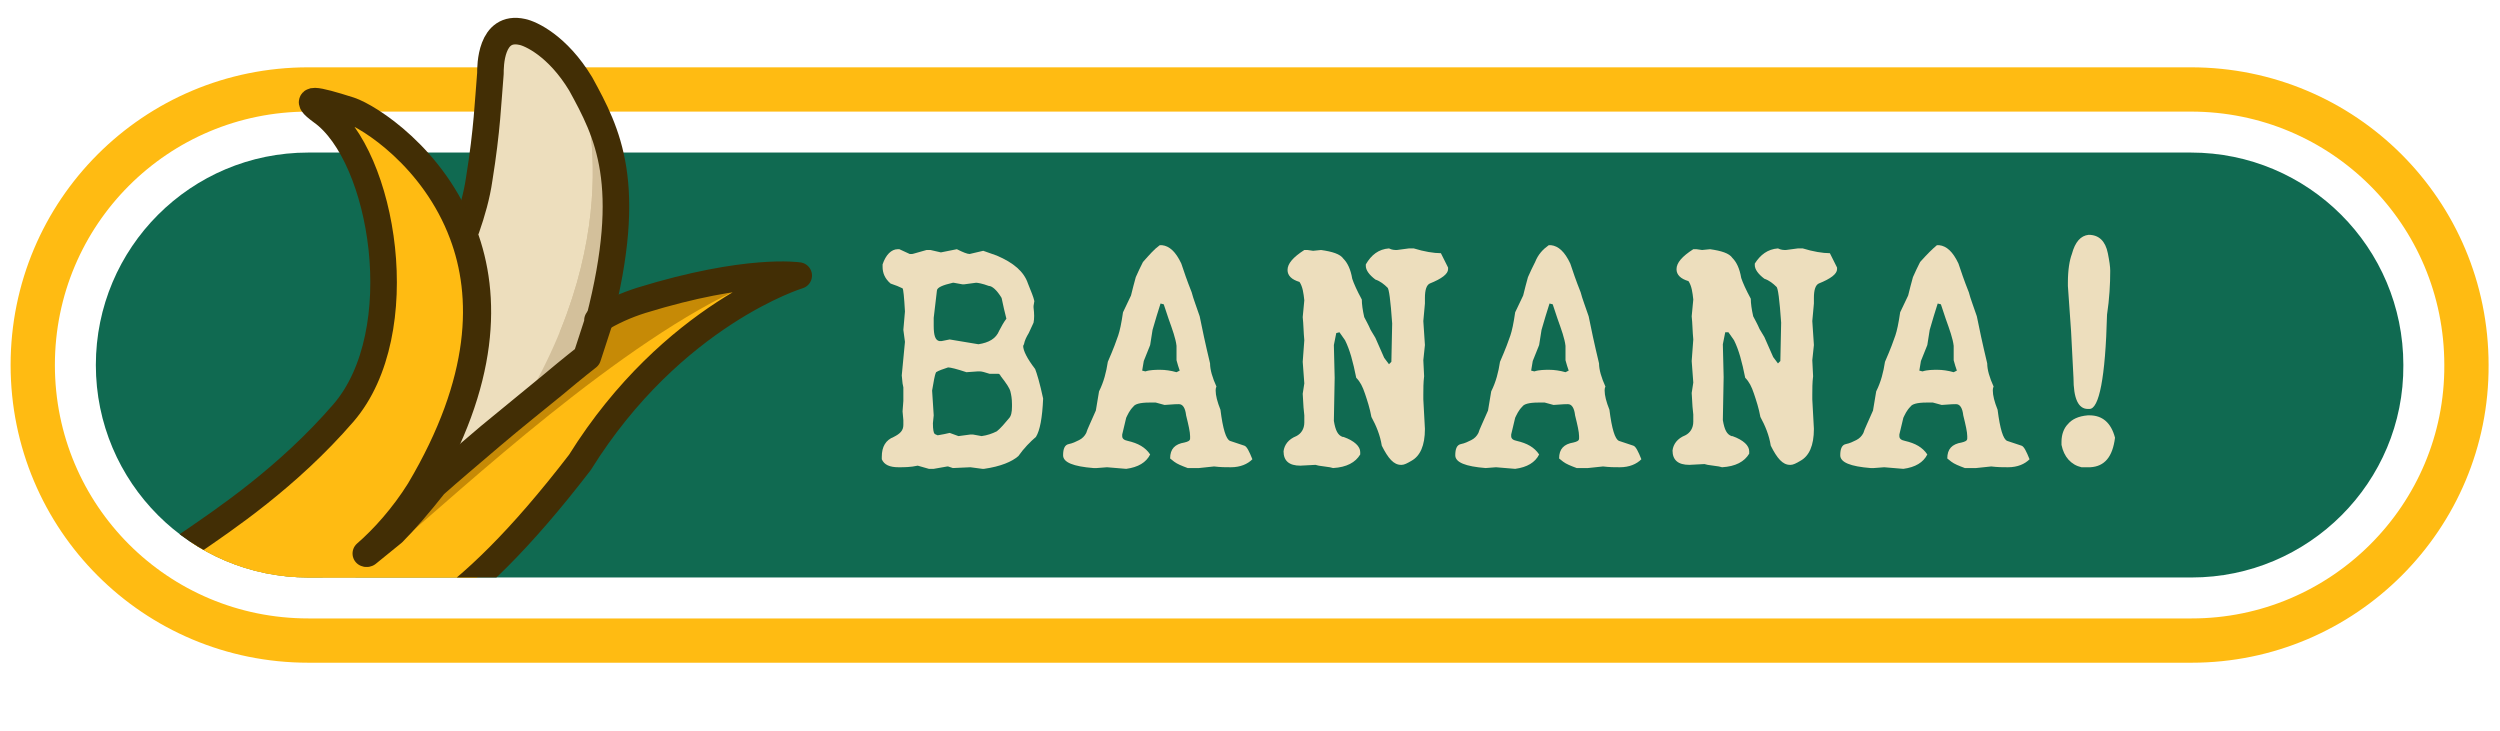
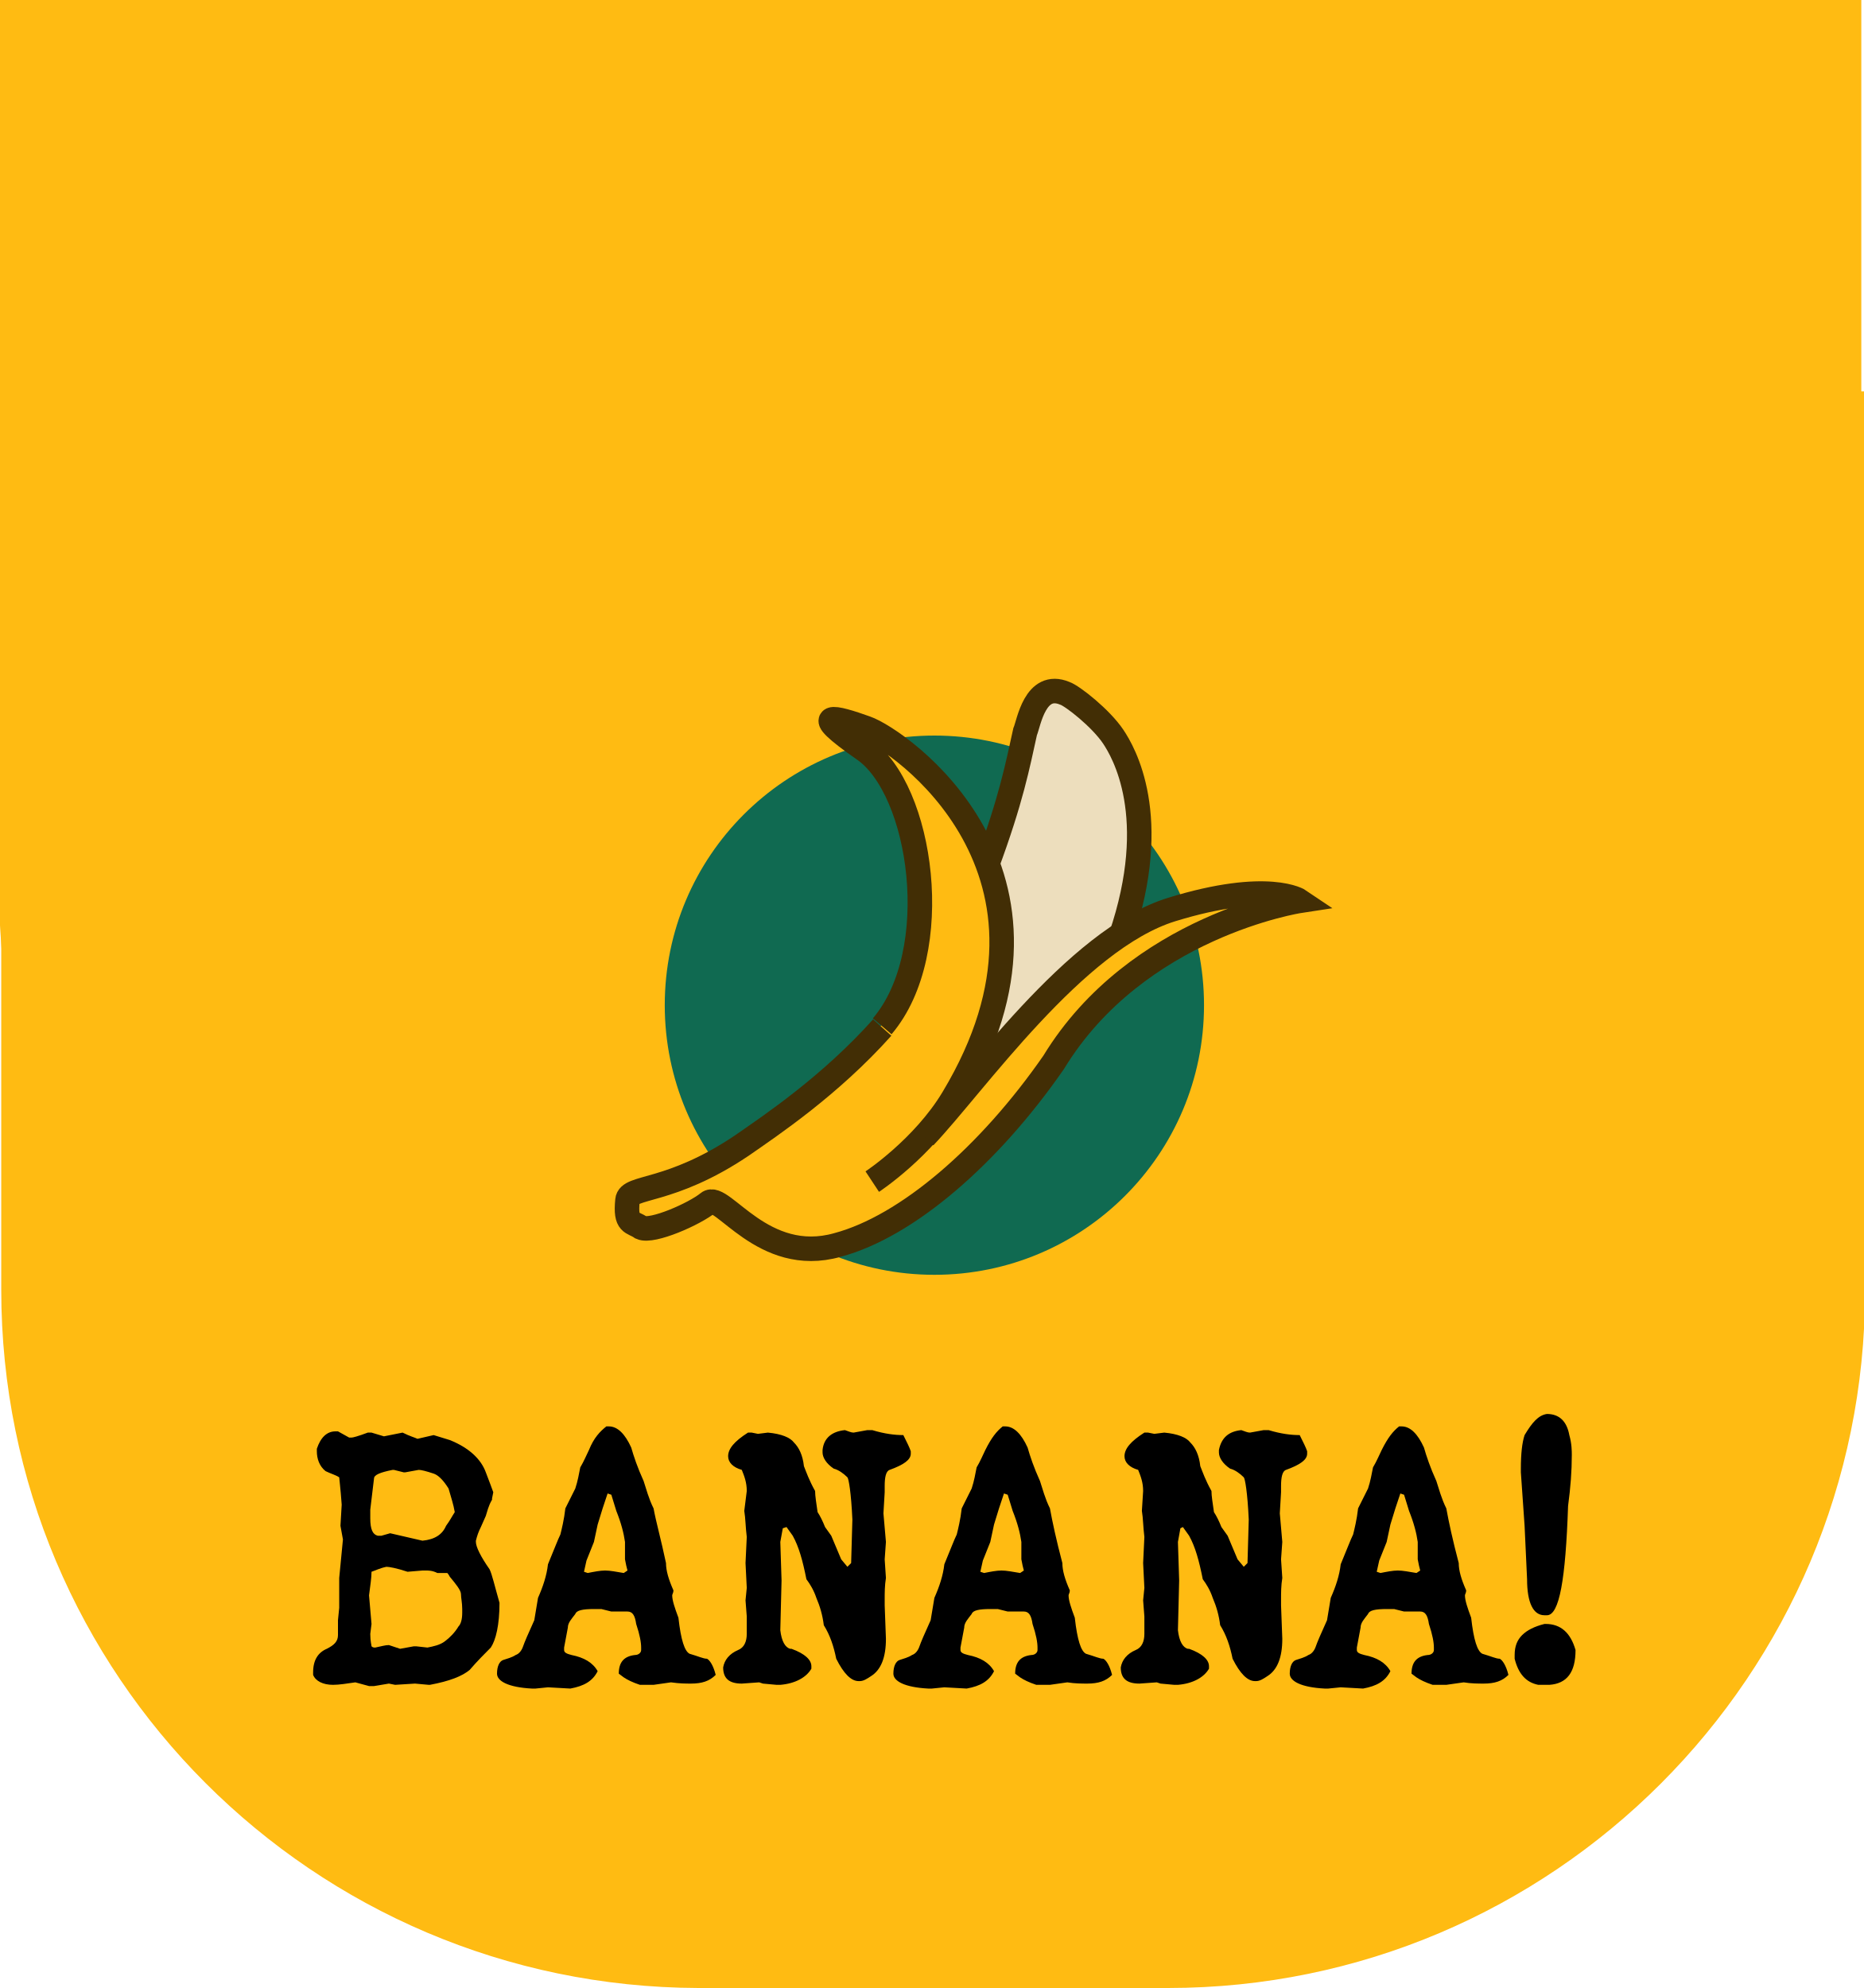
- <svg xmlns="http://www.w3.org/2000/svg" xmlns:xlink="http://www.w3.org/1999/xlink" version="1.1" id="Layer_1" x="0px" y="0px" viewBox="0 0 313 91.4" style="enable-background:new 0 0 313 91.4;" xml:space="preserve">
+ <svg xmlns="http://www.w3.org/2000/svg" version="1.1" id="Layer_1" x="0px" y="0px" viewBox="0 0 150 160" style="enable-background:new 0 0 150 160;" xml:space="preserve">
  <style type="text/css">
- 	.st0{fill:none;stroke:#FFBB12;stroke-width:5.544;stroke-miterlimit:10;}
+ 	.st0{fill:#FFBB12;}
	.st1{fill:#106A51;}
- 	.st2{clip-path:url(#SVGID_00000074420848246844496340000011830414497509229753_);fill:#EDDEBD;}
- 	.st3{clip-path:url(#SVGID_00000142165391428462150700000002293410960798034848_);fill:#FFBB12;}
- 	.st4{clip-path:url(#SVGID_00000012467830196837333560000016083207452147157136_);fill:#EDDEBD;}
- 	.st5{clip-path:url(#SVGID_00000038412517795252163560000018070102163711603096_);fill:#C68A06;}
- 	.st6{clip-path:url(#SVGID_00000106835541727967863430000014518759475120765101_);fill:#D3C09B;}
- 	.st7{clip-path:url(#SVGID_00000070815604017049356410000000917353724652040067_);fill:#FFBB12;}
- 	.st8{clip-path:url(#SVGID_00000183236191864807815750000005387813389187451816_);fill:#EDDEBD;}
- 	.st9{clip-path:url(#SVGID_00000040540357591591789130000012231191577127196823_);fill:#C68A06;}
- 	.st10{clip-path:url(#SVGID_00000003792326815634555830000015691876677376974212_);fill:#D3C09B;}
- 	
- 		.st11{clip-path:url(#SVGID_00000087372033790013496080000000807541328985765008_);fill:none;stroke:#422E05;stroke-width:3.325;stroke-linejoin:round;stroke-miterlimit:10;}
- 	
- 		.st12{clip-path:url(#SVGID_00000062888159669674809030000011505588578135948443_);fill:none;stroke:#422E05;stroke-width:3.325;stroke-linejoin:round;stroke-miterlimit:10;}
- 	.st13{fill:#EDDEBD;}
+ 	.st2{enable-background:new    ;}
+ 	.st3{fill:#EDDEBD;stroke:#EDDEBD;stroke-width:0.247;stroke-miterlimit:10;}
+ 	.st4{fill:#FFBB12;stroke:#FFBB12;stroke-width:0.247;stroke-miterlimit:10;}
+ 	.st5{fill:none;stroke:#422E05;stroke-width:1.974;stroke-miterlimit:10;}
</style>
  <g>
-     <path class="st0" d="M274.4,80.2H38.6c-19.1,0-34.5-15.4-34.5-34.5l0,0c0-19.1,15.4-34.5,34.5-34.5h235.7   c19.1,0,34.5,15.4,34.5,34.5l0,0C308.9,64.7,293.4,80.2,274.4,80.2z" />
-     <path class="st1" d="M274.4,72.3H38.6C23.9,72.3,12,60.4,12,45.7l0,0C12,31,23.9,19.1,38.6,19.1h235.7c14.7,0,26.6,11.9,26.6,26.6   l0,0C301,60.4,289,72.3,274.4,72.3z" />
+     <path class="st0" d="M74.8,160L74.8,160c-41.4,0-75-41.4-75-92.3V0h150v67.7C149.9,118.6,116.3,160,74.8,160z" />
+     <path class="st0" d="M0.1,31.5h150l0,0v72.4c0,30.9-25.1,56.1-56.1,56.1H56.2c-31-0.1-56.1-25.2-56.1-56.2l0,0L0.1,31.5L0.1,31.5z" />
+     <circle class="st1" cx="75.2" cy="80.9" r="21.7" />
+     <g class="st2">
+       <path d="M39.1,122l-0.4,0.9c-0.2,0.4-0.3,0.7-0.4,1.1l0,0.1c0,0.4,0.4,1.2,1.1,2.2c0.2,0.4,0.4,1.3,0.8,2.7c0,1.8-0.3,3-0.7,3.6    c-0.5,0.5-1.1,1.1-1.7,1.8c-0.6,0.5-1.6,0.9-3.2,1.2h-0.1l-1.1-0.1l-1.6,0.1l-0.5-0.1h0l-1.2,0.2h-0.4l-1.1-0.3    c-0.7,0.1-1.3,0.2-1.8,0.2c-0.8,0-1.4-0.3-1.6-0.8v-0.2c0-1,0.4-1.6,1.1-1.9c0.6-0.3,0.9-0.6,0.9-1.1l0-0.4l0-0.8l0.1-1l0-1.3    l0-0.4l0-0.7l0.3-3.1l-0.2-1.1l0.1-1.7c-0.1-1.4-0.2-2.1-0.2-2.2c-0.3-0.2-0.7-0.3-1.1-0.5c-0.5-0.4-0.7-1-0.7-1.6v-0.2    c0.3-0.9,0.8-1.4,1.5-1.4h0.2l0.9,0.5l0.2,0c0.1,0,0.5-0.1,1.3-0.4h0.3l1,0.3l1.5-0.3c0.6,0.3,1,0.4,1.2,0.5l1.3-0.3l1.3,0.4    c1.5,0.6,2.5,1.5,2.9,2.6c0.3,0.8,0.5,1.3,0.6,1.6l-0.1,0.5v0.1C39.3,121.2,39.2,121.7,39.1,122z M29.7,128.4l0.2,2.3l-0.1,0.8    c0,0.6,0.1,0.9,0.1,1c0.1,0.1,0.2,0.1,0.3,0.1c0.5-0.1,0.8-0.2,1.1-0.2l0.9,0.3l1.1-0.2h0.2l0.9,0.1c0.5-0.1,1-0.2,1.4-0.5    c0.4-0.3,0.8-0.7,1.1-1.2c0.2-0.2,0.3-0.6,0.3-1.1v-0.3c0-0.5-0.1-0.9-0.1-1.2s-0.4-0.8-0.9-1.4c-0.1-0.2-0.2-0.3-0.2-0.3l-0.8,0    c-0.4-0.2-0.7-0.2-0.9-0.2H34l-1.2,0.1c-0.9-0.3-1.5-0.4-1.7-0.4c-0.5,0.1-0.9,0.3-1.2,0.4C29.9,127,29.8,127.6,29.7,128.4z     M36.6,121.7c-0.1-0.6-0.3-1.2-0.5-1.9c-0.5-0.8-0.9-1.1-1.2-1.2c-0.6-0.2-1-0.3-1.2-0.3l-1.1,0.2h-0.1l-0.8-0.2h-0.1    c-1,0.2-1.5,0.4-1.5,0.7l-0.3,2.5l0,0.6v0.1c0,0.9,0.2,1.3,0.6,1.4l0.3,0l0.7-0.2L34,124c1-0.1,1.6-0.5,1.9-1.2    C36.2,122.4,36.4,122,36.6,121.7z" />
+       <path d="M48.8,114.8l0.2,0c0.7,0,1.3,0.6,1.8,1.7c0.2,0.7,0.5,1.6,1,2.7c0.2,0.6,0.4,1.4,0.8,2.2c0.2,1.1,0.6,2.5,1,4.4    c0,0.6,0.2,1.3,0.6,2.2c0,0.2-0.1,0.3-0.1,0.4c0,0.4,0.2,1,0.5,1.8c0.2,1.8,0.5,2.7,0.9,2.9c0.7,0.2,1.1,0.4,1.4,0.4    c0.2,0.1,0.5,0.5,0.7,1.3c-0.5,0.5-1.1,0.7-2,0.7c-0.4,0-0.9,0-1.6-0.1l-1.4,0.2l-1.1,0c-0.6-0.2-1-0.4-1.3-0.6l-0.4-0.3h0    c0-0.9,0.4-1.4,1.3-1.5c0.3,0,0.5-0.2,0.5-0.4c0-0.1,0-0.1,0-0.2c0-0.4-0.1-1-0.4-1.9c-0.1-0.7-0.3-1-0.7-1c-0.1,0-0.5,0-1.3,0    l-0.8-0.2h0c-0.2,0-0.4,0-0.6,0c-0.9,0-1.4,0.1-1.5,0.4c-0.3,0.4-0.6,0.7-0.6,1.1l-0.3,1.6c0,0.1,0,0.1,0,0.2    c0,0.2,0.2,0.3,0.6,0.4c1,0.2,1.7,0.6,2.1,1.3c-0.4,0.8-1.1,1.2-2.2,1.4l-1.8-0.1l-1,0.1h-0.3c-1.9-0.1-2.8-0.6-2.8-1.2    c0-0.6,0.2-1,0.5-1.1c0.3-0.1,0.7-0.2,1-0.4c0.3-0.1,0.5-0.4,0.6-0.7c0.1-0.3,0.4-1,0.9-2.1l0.3-1.8c0.4-0.9,0.7-1.8,0.8-2.7    c0.5-1.2,0.8-2,1-2.4c0.1-0.4,0.3-1.2,0.4-2.1l0.8-1.6c0.2-0.6,0.3-1.2,0.4-1.7c0.3-0.5,0.5-1,0.7-1.4    C47.8,115.7,48.3,115.2,48.8,114.8z M48.1,122.7l-0.3,1.4l-0.6,1.5l-0.2,0.9l0.3,0.1c0.5-0.1,1-0.2,1.4-0.2c0.4,0,0.9,0.1,1.5,0.2    l0.3-0.2l-0.1-0.4l-0.1-0.5v-1.4c-0.1-0.7-0.3-1.5-0.7-2.5l-0.4-1.3l-0.3-0.1l-0.4,1.2L48.1,122.7z" />
+       <path d="M68,115.1c0.3,0.1,0.5,0.2,0.7,0.2l1.1-0.2h0.4c1,0.3,1.8,0.4,2.5,0.4c0.3,0.6,0.5,1,0.6,1.3v0.2c0,0.5-0.6,0.9-1.7,1.3    c-0.3,0.1-0.4,0.6-0.4,1.3c0,0.2,0,0.3,0,0.5l-0.1,1.7l0.2,2.3l-0.1,1.4l0.1,1.5c-0.1,0.6-0.1,1.2-0.1,1.7v0.5l0.1,2.7    c0,1.5-0.4,2.5-1.2,3c-0.3,0.2-0.6,0.4-0.9,0.4h-0.1c-0.6,0-1.2-0.6-1.8-1.8c-0.2-1-0.5-1.9-1-2.7c-0.1-0.8-0.3-1.5-0.6-2.2    c-0.2-0.6-0.5-1.1-0.8-1.5c-0.3-1.5-0.6-2.6-1.1-3.5l-0.5-0.7l-0.3,0.1l-0.2,1.1l0.1,3.1l-0.1,4c0.1,0.9,0.4,1.4,0.8,1.5h0.1    c1.1,0.4,1.6,0.9,1.6,1.4v0.2c-0.4,0.7-1.3,1.2-2.5,1.3l-0.3,0l-1.1-0.1l-0.3-0.1l-1.4,0.1c-1,0-1.5-0.4-1.5-1.3    c0.1-0.6,0.5-1.1,1.2-1.4c0.5-0.2,0.7-0.7,0.7-1.3c0-0.1,0-0.3,0-0.4v-0.3l0-0.7l-0.1-1.3l0.1-1l-0.1-2l0.1-2.1    c-0.1-0.8-0.1-1.5-0.2-2.1l0.2-1.6c0-0.7-0.2-1.2-0.4-1.7c-0.7-0.2-1.1-0.6-1.1-1.1c0-0.6,0.5-1.2,1.6-1.9h0.3l0.5,0.1l0.8-0.1    c1.1,0.1,1.8,0.4,2.1,0.8c0.4,0.4,0.7,1,0.8,1.9c0.2,0.5,0.4,1.1,0.9,2c0,0.4,0.1,1,0.2,1.7c0.2,0.3,0.4,0.7,0.6,1.2l0.5,0.7    l0.8,1.9l0.5,0.6l0.3-0.3l0.1-3.5c-0.1-2.2-0.3-3.3-0.4-3.4c-0.3-0.3-0.7-0.6-1.1-0.7c-0.6-0.4-0.9-0.9-0.9-1.3v-0.2    C66.3,115.7,67,115.2,68,115.1z" />
+       <path d="M80.7,114.8l0.2,0c0.7,0,1.3,0.6,1.8,1.7c0.2,0.7,0.5,1.6,1,2.7c0.2,0.6,0.4,1.4,0.8,2.2c0.2,1.1,0.5,2.5,1,4.4    c0,0.6,0.2,1.3,0.6,2.2c0,0.2-0.1,0.3-0.1,0.4c0,0.4,0.2,1,0.5,1.8c0.2,1.8,0.5,2.7,0.9,2.9c0.7,0.2,1.1,0.4,1.4,0.4    c0.2,0.1,0.5,0.5,0.7,1.3c-0.5,0.5-1.1,0.7-2,0.7c-0.4,0-1,0-1.6-0.1l-1.4,0.2l-1.1,0c-0.6-0.2-1-0.4-1.3-0.6l-0.4-0.3h0    c0-0.9,0.4-1.4,1.3-1.5c0.3,0,0.5-0.2,0.5-0.4c0-0.1,0-0.1,0-0.2c0-0.4-0.1-1-0.4-1.9c-0.1-0.7-0.3-1-0.7-1c-0.1,0-0.5,0-1.3,0    l-0.8-0.2h0c-0.2,0-0.4,0-0.6,0c-0.9,0-1.4,0.1-1.5,0.4c-0.3,0.4-0.6,0.7-0.6,1.1l-0.3,1.6c0,0.1,0,0.1,0,0.2    c0,0.2,0.2,0.3,0.6,0.4c1,0.2,1.7,0.6,2.1,1.3c-0.4,0.8-1.1,1.2-2.2,1.4l-1.8-0.1l-1,0.1h-0.3c-1.9-0.1-2.8-0.6-2.8-1.2    c0-0.6,0.2-1,0.5-1.1c0.3-0.1,0.7-0.2,1-0.4c0.3-0.1,0.5-0.4,0.6-0.7c0.1-0.3,0.4-1,0.9-2.1l0.3-1.8c0.4-0.9,0.7-1.8,0.8-2.7    c0.5-1.2,0.8-2,1-2.4c0.1-0.4,0.3-1.2,0.4-2.1l0.8-1.6c0.2-0.6,0.3-1.2,0.4-1.7c0.3-0.5,0.5-1,0.7-1.4    C79.8,115.7,80.2,115.2,80.7,114.8z M80,122.7l-0.3,1.4l-0.6,1.5l-0.2,0.9l0.3,0.1c0.5-0.1,1-0.2,1.4-0.2c0.4,0,0.9,0.1,1.5,0.2    l0.3-0.2l-0.1-0.4l-0.1-0.5v-1.4c-0.1-0.7-0.3-1.5-0.7-2.5l-0.4-1.3l-0.3-0.1l-0.4,1.2L80,122.7z" />
+       <path d="M99.9,115.1c0.3,0.1,0.5,0.2,0.7,0.2l1.1-0.2h0.4c1,0.3,1.8,0.4,2.5,0.4c0.3,0.6,0.5,1,0.6,1.3v0.2c0,0.5-0.6,0.9-1.7,1.3    c-0.3,0.1-0.4,0.6-0.4,1.3c0,0.2,0,0.3,0,0.5l-0.1,1.7l0.2,2.3l-0.1,1.4l0.1,1.5c-0.1,0.6-0.1,1.2-0.1,1.7v0.5l0.1,2.7    c0,1.5-0.4,2.5-1.2,3c-0.3,0.2-0.6,0.4-0.9,0.4h-0.1c-0.6,0-1.2-0.6-1.8-1.8c-0.2-1-0.5-1.9-1-2.7c-0.1-0.8-0.3-1.5-0.6-2.2    c-0.2-0.6-0.5-1.1-0.8-1.5c-0.3-1.5-0.6-2.6-1.1-3.5l-0.5-0.7L95,123l-0.2,1.1l0.1,3.1l-0.1,4c0.1,0.9,0.4,1.4,0.8,1.5h0.1    c1.1,0.4,1.6,0.9,1.6,1.4v0.2c-0.4,0.7-1.3,1.2-2.5,1.3l-0.3,0l-1.1-0.1l-0.3-0.1l-1.4,0.1c-1,0-1.5-0.4-1.5-1.3    c0.1-0.6,0.5-1.1,1.2-1.4c0.5-0.2,0.7-0.7,0.7-1.3c0-0.1,0-0.3,0-0.4v-0.3l0-0.7l-0.1-1.3l0.1-1l-0.1-2l0.1-2.1    c-0.1-0.8-0.1-1.5-0.2-2.1L92,120c0-0.7-0.2-1.2-0.4-1.7c-0.7-0.2-1.1-0.6-1.1-1.1c0-0.6,0.5-1.2,1.6-1.9h0.3l0.5,0.1l0.8-0.1    c1.1,0.1,1.8,0.4,2.1,0.8c0.4,0.4,0.7,1,0.8,1.9c0.2,0.5,0.4,1.1,0.9,2c0,0.4,0.1,1,0.2,1.7c0.2,0.3,0.4,0.7,0.6,1.2l0.5,0.7    l0.8,1.9l0.5,0.6l0.3-0.3l0.1-3.5c-0.1-2.2-0.3-3.3-0.4-3.4c-0.3-0.3-0.7-0.6-1.1-0.7c-0.6-0.4-0.9-0.9-0.9-1.3v-0.2    C98.3,115.7,98.9,115.2,99.9,115.1z" />
+       <path d="M112.6,114.8l0.2,0c0.7,0,1.3,0.6,1.8,1.7c0.2,0.7,0.5,1.6,1,2.7c0.2,0.6,0.4,1.4,0.8,2.2c0.2,1.1,0.5,2.5,1,4.4    c0,0.6,0.2,1.3,0.6,2.2c0,0.2-0.1,0.3-0.1,0.4c0,0.4,0.2,1,0.5,1.8c0.2,1.8,0.5,2.7,0.9,2.9c0.7,0.2,1.1,0.4,1.4,0.4    c0.2,0.1,0.5,0.5,0.7,1.3c-0.5,0.5-1.1,0.7-2,0.7c-0.4,0-1,0-1.6-0.1l-1.4,0.2l-1.1,0c-0.6-0.2-1-0.4-1.3-0.6l-0.4-0.3h0    c0-0.9,0.4-1.4,1.3-1.5c0.3,0,0.5-0.2,0.5-0.4c0-0.1,0-0.1,0-0.2c0-0.4-0.1-1-0.4-1.9c-0.1-0.7-0.3-1-0.7-1c-0.1,0-0.5,0-1.3,0    l-0.8-0.2h0c-0.2,0-0.4,0-0.6,0c-0.9,0-1.4,0.1-1.5,0.4c-0.3,0.4-0.6,0.7-0.6,1.1l-0.3,1.6c0,0.1,0,0.1,0,0.2    c0,0.2,0.2,0.3,0.6,0.4c1,0.2,1.7,0.6,2.1,1.3c-0.4,0.8-1.1,1.2-2.2,1.4l-1.8-0.1l-1,0.1h-0.3c-1.9-0.1-2.8-0.6-2.8-1.2    c0-0.6,0.2-1,0.5-1.1c0.3-0.1,0.7-0.2,1-0.4c0.3-0.1,0.5-0.4,0.6-0.7c0.1-0.3,0.4-1,0.9-2.1l0.3-1.8c0.4-0.9,0.7-1.8,0.8-2.7    c0.5-1.2,0.8-2,1-2.4c0.1-0.4,0.3-1.2,0.4-2.1l0.8-1.6c0.2-0.6,0.3-1.2,0.4-1.7c0.3-0.5,0.5-1,0.7-1.4    C111.7,115.7,112.1,115.2,112.6,114.8z M111.9,122.7l-0.3,1.4l-0.6,1.5l-0.2,0.9l0.3,0.1c0.5-0.1,1-0.2,1.4-0.2    c0.4,0,0.9,0.1,1.5,0.2l0.3-0.2l-0.1-0.4l-0.1-0.5v-1.4c-0.1-0.7-0.3-1.5-0.7-2.5l-0.4-1.3l-0.3-0.1l-0.4,1.2L111.9,122.7z" />
+       <path d="M124.7,135.6l-0.9,0c-1-0.2-1.6-0.9-1.9-2.1l0-0.3c0-0.7,0.2-1.2,0.6-1.6c0.4-0.4,1-0.7,1.8-0.9h0.1c1.2,0,2,0.7,2.4,2.1    C126.8,134.6,126.1,135.5,124.7,135.6z M124.5,113.8c1,0,1.6,0.6,1.8,1.7c0.2,0.7,0.2,1.3,0.2,1.6c0,1.3-0.1,2.6-0.3,4.1    c-0.2,5.9-0.7,8.8-1.7,8.8h-0.2c-0.9,0-1.4-1-1.4-2.9l-0.2-4.3l-0.3-4.3v-0.3c0-1.2,0.1-2.1,0.3-2.7    C123.3,114.5,123.8,113.9,124.5,113.8z" />
+     </g>
    <g>
      <g>
-         <defs>
-           <path id="SVGID_1_" d="M106.3,72.3H38.6C23.9,72.3,12,60.4,12,45.7l0,0c0-9.9,5.4-18.5,13.3-23.1c3.9-2.3,1.5-20.9,6.4-20.9      h74.6C106.3,1.7,106.3,72.3,106.3,72.3z" />
-         </defs>
-         <clipPath id="SVGID_00000159432449972612286490000013534426841538014102_">
-           <use xlink:href="#SVGID_1_" style="overflow:visible;" />
-         </clipPath>
-         <path style="clip-path:url(#SVGID_00000159432449972612286490000013534426841538014102_);fill:#EDDEBD;" d="M58.3,28.5     c0.7-2,1.3-4.1,1.6-6.2c1-6.2,1.1-9.7,1.4-13.2c0-0.9-0.1-6.1,4-5.2c1,0.2,4.4,1.7,7.3,6.5c3.5,6.4,6.9,12.8,2.3,30.1l-12.5,17     L38.3,77.4L58.3,28.5z" />
+         <path class="st3" d="M79.8,69c2-5.4,2.4-8.1,3.1-10.8c0.1-0.6,0.6-4,3.2-3.1c0.6,0.2,2.9,2.1,3.9,3.5c0.9,1.2,3.9,6.5,0.6,16.1     L78.5,90.4L65,95.8L79.8,69z" />
+         <path class="st4" d="M74.8,91c4-4.2,12.1-15.9,19.9-18.3c7.8-2.4,10.3-0.7,10.3-0.7s-13.1,2-19.9,13     c-5.3,7.6-11.9,13.3-17.4,14.8c-6,1.7-9.3-4.3-10.4-3.4c-1.1,0.9-4.5,2.4-5.4,2c-0.9-0.5-1.3-0.2-1.1-2.2     c0.1-1.2,3.4-0.5,9.2-4.4c2.3-1.6,7.1-4.8,11.3-9.5c5.1-6,3.1-19.2-1.6-22.4c-4.6-3.2-2.3-2.6,0.2-1.7c2.6,0.9,18,11.5,7,29.8     c-2.4,4-6.5,6.7-6.5,6.7" />
      </g>
-       <g>
-         <defs>
-           <path id="SVGID_00000062185455393599903740000000934717350287883662_" d="M106.3,72.3H38.6C23.9,72.3,12,60.4,12,45.7l0,0      c0-9.9,5.4-18.5,13.3-23.1c3.9-2.3,1.5-20.9,6.4-20.9h74.6C106.3,1.7,106.3,72.3,106.3,72.3z" />
-         </defs>
-         <clipPath id="SVGID_00000075138035683750184210000014734699731647642518_">
-           <use xlink:href="#SVGID_00000062185455393599903740000000934717350287883662_" style="overflow:visible;" />
-         </clipPath>
-         <path style="clip-path:url(#SVGID_00000075138035683750184210000014734699731647642518_);fill:#FFBB12;" d="M49.1,66.7     c6.8-7,18.2-24.9,31.4-29.1s19.5-3.1,19.5-3.1s-15.8,4.8-27.4,23.4c-15,19.5-23.5,22.5-32.7,25c-10.1,2.9-18.4-8.8-20.3-7.3     s-7.6,4.1-9.1,3.3c-1.4-0.8-2.3-0.4-1.9-3.7c0.2-2.1,5.8-0.8,15.5-7.4c3.9-2.7,12-8,19-16.1c8.7-10.1,5-32.2-2.7-37.7     c-2.6-1.9-0.9-1.6,3.5-0.2c4.3,1.4,27.2,16.7,8.7,47.6c-4.1,6.8-10.9,11.3-10.9,11.3" />
-       </g>
-       <g>
-         <defs>
-           <path id="SVGID_00000032645069942434682970000004309010336232925569_" d="M106.3,72.3H38.6C23.9,72.3,12,60.4,12,45.7l0,0      c0-9.9,5.4-18.5,13.3-23.1c3.9-2.3,1.5-20.9,6.4-20.9h74.6C106.3,1.7,106.3,72.3,106.3,72.3z" />
-         </defs>
-         <clipPath id="SVGID_00000134942275833714178900000016210332228202574238_">
-           <use xlink:href="#SVGID_00000032645069942434682970000004309010336232925569_" style="overflow:visible;" />
-         </clipPath>
-         <path style="clip-path:url(#SVGID_00000134942275833714178900000016210332228202574238_);fill:#EDDEBD;" d="M75,40.1l-1.5,4.6     c0,0-13.6,10.9-19.2,15.9s9.4-17.1,9.4-17.1L75,40.1z" />
-       </g>
-       <g>
-         <defs>
-           <path id="SVGID_00000143618206898037570540000014095075815610039212_" d="M106.3,72.3H38.6C23.9,72.3,12,60.4,12,45.7l0,0      c0-9.9,5.4-18.5,13.3-23.1c3.9-2.3,1.5-20.9,6.4-20.9h74.6C106.3,1.7,106.3,72.3,106.3,72.3z" />
-         </defs>
-         <clipPath id="SVGID_00000056406057203067810140000001254286332510819771_">
-           <use xlink:href="#SVGID_00000143618206898037570540000014095075815610039212_" style="overflow:visible;" />
-         </clipPath>
-         <path style="clip-path:url(#SVGID_00000056406057203067810140000001254286332510819771_);fill:#C68A06;" d="M73.5,44.7     c7.5-6.3,17.7-8.2,18.6-8.9c0.9-0.7-10.6,1.1-17.2,4.6L73.5,44.7z" />
-       </g>
-       <g>
-         <defs>
-           <path id="SVGID_00000105416228602489822840000007341615239545252026_" d="M106.3,72.3H38.6C23.9,72.3,12,60.4,12,45.7l0,0      c0-9.9,5.4-18.5,13.3-23.1c3.9-2.3,1.5-20.9,6.4-20.9h74.6C106.3,1.7,106.3,72.3,106.3,72.3z" />
-         </defs>
-         <clipPath id="SVGID_00000179623219543332761390000003635684493625661571_">
-           <use xlink:href="#SVGID_00000105416228602489822840000007341615239545252026_" style="overflow:visible;" />
-         </clipPath>
-         <path style="clip-path:url(#SVGID_00000179623219543332761390000003635684493625661571_);fill:#D3C09B;" d="M72.6,10.3     c0,0,6.9,18-7.8,41.5l8.8-7.1c0,0,3.6-8.3,3.6-19.2C77.1,16.6,72.6,10.3,72.6,10.3z" />
-       </g>
-       <g>
-         <defs>
-           <path id="SVGID_00000107575762217518218420000000765990437959482760_" d="M106.3,72.3H38.6C23.9,72.3,12,60.4,12,45.7l0,0      c0-9.9,5.4-18.5,13.3-23.1c3.9-2.3,1.5-20.9,6.4-20.9h74.6C106.3,1.7,106.3,72.3,106.3,72.3z" />
-         </defs>
-         <clipPath id="SVGID_00000002348177747613339860000011507710140834366639_">
-           <use xlink:href="#SVGID_00000107575762217518218420000000765990437959482760_" style="overflow:visible;" />
-         </clipPath>
-         <path style="clip-path:url(#SVGID_00000002348177747613339860000011507710140834366639_);fill:#FFBB12;" d="M49.1,66.7     c6.8-7,18.2-24.9,31.4-29.1s19.5-3.1,19.5-3.1s-15.8,4.8-27.4,23.4c-15,19.5-23.5,22.5-32.7,25c-10.1,2.9-18.4-8.8-20.3-7.3     s-7.6,4.1-9.1,3.3c-1.4-0.8-2.3-0.4-1.9-3.7c0.2-2.1,5.8-0.8,15.5-7.4c3.9-2.7,12-8,19-16.1c8.7-10.1,5-32.2-2.7-37.7     c-2.6-1.9-0.9-1.6,3.5-0.2c4.3,1.4,27.2,16.7,8.7,47.6c-4.1,6.8-10.9,11.3-10.9,11.3" />
-       </g>
-       <g>
-         <defs>
-           <path id="SVGID_00000034797272602720787020000009742748929053954958_" d="M106.3,72.3H38.6C23.9,72.3,12,60.4,12,45.7l0,0      c0-9.9,5.4-18.5,13.3-23.1c3.9-2.3,1.5-20.9,6.4-20.9h74.6C106.3,1.7,106.3,72.3,106.3,72.3z" />
-         </defs>
-         <clipPath id="SVGID_00000108999273854297684080000015059413840635455144_">
-           <use xlink:href="#SVGID_00000034797272602720787020000009742748929053954958_" style="overflow:visible;" />
-         </clipPath>
-         <path style="clip-path:url(#SVGID_00000108999273854297684080000015059413840635455144_);fill:#EDDEBD;" d="M75,40.1l-1.5,4.6     c0,0-13.6,10.9-19.2,15.9s9.4-17.1,9.4-17.1L75,40.1z" />
-       </g>
-       <g>
-         <defs>
-           <path id="SVGID_00000121961890028262072670000014302917152238175412_" d="M106.3,72.3H38.6C23.9,72.3,12,60.4,12,45.7l0,0      c0-9.9,5.4-18.5,13.3-23.1c3.9-2.3,1.5-20.9,6.4-20.9h74.6C106.3,1.7,106.3,72.3,106.3,72.3z" />
-         </defs>
-         <clipPath id="SVGID_00000170269079624201071240000008584840193396642964_">
-           <use xlink:href="#SVGID_00000121961890028262072670000014302917152238175412_" style="overflow:visible;" />
-         </clipPath>
-         <path style="clip-path:url(#SVGID_00000170269079624201071240000008584840193396642964_);fill:#C68A06;" d="M50.1,67.8     c7.5-6.3,27.8-25.3,43.5-32.1c1-0.4-12.1,1.2-18.8,4.7L55.5,59.6L50.1,67.8z" />
-       </g>
-       <g>
-         <defs>
-           <path id="SVGID_00000014617197864096872820000010435758523498184068_" d="M106.3,72.3H38.6C23.9,72.3,12,60.4,12,45.7l0,0      c0-9.9,5.4-18.5,13.3-23.1c3.9-2.3,1.5-20.9,6.4-20.9h74.6C106.3,1.7,106.3,72.3,106.3,72.3z" />
-         </defs>
-         <clipPath id="SVGID_00000096767413987700572720000006257280731144650656_">
-           <use xlink:href="#SVGID_00000014617197864096872820000010435758523498184068_" style="overflow:visible;" />
-         </clipPath>
-         <path style="clip-path:url(#SVGID_00000096767413987700572720000006257280731144650656_);fill:#D3C09B;" d="M72.6,10.3     c0,0,6.9,18-7.8,41.5l8.8-7.1c0,0,3.6-8.3,3.6-19.2C77.1,16.6,72.6,10.3,72.6,10.3z" />
-       </g>
-       <g>
-         <defs>
-           <path id="SVGID_00000094593105263760858620000006510515735578629783_" d="M106.3,72.3H38.6C23.9,72.3,12,60.4,12,45.7l0,0      c0-9.9,5.4-18.5,13.3-23.1c3.9-2.3,1.5-20.9,6.4-20.9h74.6C106.3,1.7,106.3,72.3,106.3,72.3z" />
-         </defs>
-         <clipPath id="SVGID_00000021087686443414928190000017011542308427945632_">
-           <use xlink:href="#SVGID_00000094593105263760858620000006510515735578629783_" style="overflow:visible;" />
-         </clipPath>
-         <path style="clip-path:url(#SVGID_00000021087686443414928190000017011542308427945632_);fill:none;stroke:#422E05;stroke-width:3.325;stroke-linejoin:round;stroke-miterlimit:10;" d="     M75,40.1L75,40.1c0,0.1,0,0.1,0,0.2s0,0.1,0,0.1l0,0l-1.4,4.3c0,0-1.8,1.4-4.3,3.5c-2.2,1.8-5.1,4.1-7.8,6.4s-5.3,4.5-7.1,6.1     c-1.9,2.4-3.7,4.5-5.2,6L46,69.3c2.2-2,4.7-4.7,6.7-7.9C60.9,47.7,61,37,58.1,29.3l0.3-0.7c0.7-2,1.3-4.1,1.6-6.2     c1-6.2,1.1-9.7,1.4-13.2c0-0.9,0-6.1,4-5.2c1,0.2,4.4,1.7,7.3,6.5C76.1,16.7,79.4,23,75,40.1z" />
-       </g>
-       <g>
-         <defs>
-           <path id="SVGID_00000165236960315529034580000007945054154527292051_" d="M106.3,72.3H38.6C23.9,72.3,12,60.4,12,45.7l0,0      c0-9.9,5.4-18.5,13.3-23.1c3.9-2.3,0.2-17.4,5.1-17.4H105C105,5.1,106.3,72.3,106.3,72.3z" />
-         </defs>
-         <clipPath id="SVGID_00000039114073670735493810000016595294912585680512_">
-           <use xlink:href="#SVGID_00000165236960315529034580000007945054154527292051_" style="overflow:visible;" />
-         </clipPath>
-         <path style="clip-path:url(#SVGID_00000039114073670735493810000016595294912585680512_);fill:none;stroke:#422E05;stroke-width:3.325;stroke-linejoin:round;stroke-miterlimit:10;" d="     M100,34.5c0,0-15.8,4.8-27.4,23.4c-15,19.5-23.5,22.5-32.7,25c-10.1,2.9-18.4-8.8-20.3-7.3c-1.8,1.5-7.6,4.1-9.1,3.3     c-1.4-0.8-2.3-0.4-1.9-3.7c0.2-2.1,5.8-0.8,15.5-7.4C28,65.1,36,59.8,43,51.7c8.7-10.1,5-32.2-2.7-37.7c-2.6-1.9-0.9-1.6,3.5-0.2     c2.4,0.8,10.5,5.9,14.1,15.5c2.9,7.7,2.8,18.3-5.4,32.1c-2,3.2-4.5,6-6.7,7.9l3.2-2.6c1.5-1.6,3.3-3.7,5.2-6     c1.8-1.6,4.4-3.8,7.1-6.1c2.7-2.2,5.6-4.6,7.8-6.4c2.5-2.1,4.3-3.5,4.3-3.5l1.4-4.3l0,0v-0.1v-0.2l0,0c1.8-1.1,3.6-1.9,5.5-2.5     C93.6,33.5,100,34.5,100,34.5z" />
-       </g>
-     </g>
-     <g>
-       <path class="st13" d="M129.4,40.4l-0.6,1.3c-0.3,0.5-0.5,0.9-0.6,1.4l-0.1,0.2c0,0.6,0.5,1.6,1.5,2.9c0.2,0.5,0.6,1.8,1,3.7    c-0.1,2.4-0.4,4-0.9,4.8c-0.7,0.6-1.5,1.4-2.2,2.4c-0.8,0.7-2.2,1.3-4.3,1.6H123l-1.5-0.2l-2.2,0.1l-0.6-0.2h-0.1l-1.7,0.3h-0.6    l-1.4-0.4c-0.9,0.2-1.7,0.2-2.4,0.2c-1.1,0-1.8-0.3-2.1-1v-0.3c0-1.3,0.5-2.1,1.5-2.5c0.8-0.4,1.2-0.8,1.2-1.5v-0.6l-0.1-1.1    l0.1-1.3v-1.7L113,48l-0.1-1l0.4-4.2l-0.2-1.5l0.2-2.3c-0.1-1.8-0.2-2.8-0.3-2.9c-0.4-0.2-0.9-0.4-1.5-0.6c-0.7-0.6-1-1.3-1-2.1    v-0.3c0.4-1.2,1.1-1.9,1.9-1.9h0.2l1.3,0.6h0.3c0.1,0,0.7-0.2,1.8-0.5h0.5l1.3,0.3l2-0.4c0.8,0.4,1.3,0.6,1.6,0.6l1.7-0.4l1.7,0.6    c2.1,0.9,3.4,2,3.9,3.5c0.4,1,0.7,1.7,0.8,2.2l-0.1,0.6v0.2C129.5,39.3,129.5,39.9,129.4,40.4z M116.7,48.9l0.2,3.1l-0.1,1    c0,0.8,0.1,1.2,0.2,1.3c0.1,0.1,0.2,0.1,0.4,0.2c0.6-0.1,1.1-0.2,1.5-0.3l1.1,0.4l1.5-0.2h0.3l1.1,0.2c0.7-0.1,1.3-0.3,1.9-0.6    c0.5-0.4,1-1,1.5-1.6c0.3-0.3,0.4-0.8,0.4-1.5v-0.3c0-0.7-0.1-1.2-0.2-1.6s-0.5-1-1.2-1.9c-0.1-0.2-0.2-0.3-0.3-0.3h-1.1    c-0.6-0.2-1-0.3-1.2-0.3h-0.3l-1.4,0.1c-1.2-0.4-2-0.6-2.3-0.6c-0.6,0.2-1.2,0.4-1.5,0.6C117,47,116.9,47.8,116.7,48.9z M126,39.9    c-0.2-0.8-0.4-1.6-0.6-2.6c-0.6-1-1.2-1.5-1.6-1.5c-0.8-0.3-1.4-0.4-1.6-0.4l-1.5,0.2h-0.2l-1.1-0.2h-0.1c-1.3,0.3-2,0.6-2,1    l-0.4,3.4v0.8v0.2c0,1.2,0.2,1.8,0.7,1.9h0.3l1-0.2l3.6,0.6c1.3-0.2,2.2-0.7,2.6-1.7C125.4,40.8,125.7,40.3,126,39.9z" />
-       <path class="st13" d="M145.2,30.7h0.3c0.9,0.1,1.7,0.8,2.4,2.3c0.3,0.9,0.7,2.1,1.3,3.6c0.2,0.8,0.6,1.8,1,3    c0.3,1.5,0.7,3.4,1.3,5.9c0,0.8,0.3,1.8,0.8,2.9c-0.1,0.2-0.1,0.4-0.1,0.5c0,0.6,0.2,1.4,0.6,2.4c0.3,2.4,0.7,3.7,1.2,3.9    c0.9,0.3,1.5,0.5,1.8,0.6s0.6,0.7,1,1.7c-0.6,0.6-1.5,1-2.7,1c-0.6,0-1.3,0-2.1-0.1l-1.9,0.2h-1.4c-0.8-0.3-1.3-0.5-1.7-0.8    l-0.5-0.4l0,0c0-1.2,0.6-1.8,1.8-2c0.4-0.1,0.7-0.2,0.7-0.5c0-0.1,0-0.2,0-0.3c0-0.5-0.2-1.4-0.5-2.6c-0.1-0.9-0.4-1.4-0.9-1.4    c-0.1,0-0.7,0-1.8,0.1l-1.1-0.3l0,0c-0.3,0-0.5,0-0.8,0c-1.2,0-1.8,0.2-2,0.5c-0.5,0.5-0.7,1-0.9,1.4l-0.5,2.1c0,0.1,0,0.2,0,0.2    c0,0.3,0.2,0.5,0.7,0.6c1.3,0.3,2.2,0.8,2.8,1.7c-0.5,1-1.5,1.6-3,1.8l-2.4-0.2l-1.3,0.1h-0.4c-2.5-0.2-3.8-0.7-3.8-1.6    c0-0.8,0.2-1.3,0.7-1.4s0.9-0.3,1.3-0.5s0.7-0.5,0.9-0.9c0.1-0.4,0.6-1.4,1.2-2.8l0.4-2.4c0.6-1.2,0.9-2.4,1.1-3.7    c0.7-1.6,1.1-2.7,1.3-3.3c0.2-0.6,0.4-1.5,0.6-2.9l1-2.1c0.2-0.8,0.4-1.6,0.6-2.3c0.3-0.7,0.6-1.3,0.9-1.9    C144,31.8,144.5,31.2,145.2,30.7z M144.3,41.3l-0.3,1.9l-0.8,2l-0.2,1.2l0.4,0.1c0.6-0.2,1.3-0.2,1.9-0.2c0.6,0,1.3,0.1,2,0.3    l0.4-0.2l-0.2-0.6l-0.2-0.7v-1.8c-0.1-0.9-0.5-2-1-3.4l-0.6-1.8l-0.4-0.1l-0.5,1.6L144.3,41.3z" />
-       <path class="st13" d="M173.9,31.1c0.4,0.2,0.7,0.2,1,0.2l1.5-0.2h0.6c1.3,0.4,2.5,0.6,3.4,0.6c0.4,0.8,0.7,1.4,0.9,1.8v0.2    c0,0.6-0.8,1.2-2.3,1.8c-0.4,0.2-0.6,0.8-0.6,1.8c0,0.2,0,0.4,0,0.7l-0.2,2.2l0.2,3l-0.2,1.9l0.1,2c-0.1,0.8-0.1,1.6-0.1,2.3V50    l0.2,3.7c0,2.1-0.6,3.4-1.7,4c-0.5,0.3-0.9,0.5-1.2,0.5h-0.1c-0.9,0-1.6-0.8-2.4-2.4c-0.2-1.3-0.7-2.5-1.3-3.6    c-0.2-1.1-0.5-2-0.8-2.9s-0.6-1.5-1.1-2c-0.4-2-0.8-3.5-1.4-4.7l-0.7-1l-0.4,0.1l-0.3,1.5l0.1,4.1l-0.1,5.4c0.2,1.2,0.5,1.8,1.1,2    h0.1c1.4,0.5,2.1,1.2,2.1,1.9v0.3c-0.6,1-1.7,1.6-3.4,1.7l-0.4-0.1l-1.4-0.2l-0.4-0.1l-1.9,0.1c-1.4,0-2.1-0.6-2.1-1.8    c0.1-0.8,0.6-1.5,1.6-1.9c0.6-0.3,1-0.9,1-1.7c0-0.2,0-0.3,0-0.5V52l-0.1-1l-0.1-1.7l0.2-1.3l-0.2-2.7l0.2-2.7    c-0.1-1-0.1-2-0.2-2.9l0.2-2.1c-0.1-0.9-0.2-1.7-0.6-2.3c-1-0.3-1.5-0.8-1.5-1.5c0-0.8,0.7-1.6,2.1-2.5h0.4l0.7,0.1l1-0.1    c1.4,0.2,2.4,0.5,2.8,1.1c0.5,0.5,0.9,1.3,1.1,2.5c0.2,0.6,0.6,1.5,1.2,2.6c0,0.6,0.1,1.3,0.3,2.2c0.2,0.4,0.5,0.9,0.8,1.6l0.6,1    l1.1,2.5l0.6,0.8l0.3-0.3l0.1-4.8c-0.2-2.9-0.4-4.4-0.6-4.5c-0.4-0.4-0.9-0.8-1.5-1c-0.8-0.6-1.2-1.2-1.2-1.7v-0.2    C171.7,31.9,172.6,31.2,173.9,31.1z" />
-       <path class="st13" d="M193.9,30.7h0.3c0.9,0.1,1.7,0.8,2.4,2.3c0.3,0.9,0.7,2.1,1.3,3.6c0.2,0.8,0.6,1.8,1,3    c0.3,1.5,0.7,3.4,1.3,5.9c0,0.8,0.3,1.8,0.8,2.9c-0.1,0.2-0.1,0.4-0.1,0.5c0,0.6,0.2,1.4,0.6,2.4c0.3,2.4,0.7,3.7,1.2,3.9    c0.9,0.3,1.5,0.5,1.8,0.6s0.6,0.7,1,1.7c-0.6,0.6-1.5,1-2.7,1c-0.6,0-1.3,0-2.1-0.1l-1.9,0.2h-1.4c-0.8-0.3-1.3-0.5-1.7-0.8    l-0.5-0.4l0,0c0-1.2,0.6-1.8,1.8-2c0.4-0.1,0.7-0.2,0.7-0.5c0-0.1,0-0.2,0-0.3c0-0.5-0.2-1.4-0.5-2.6c-0.1-0.9-0.4-1.4-0.9-1.4    c-0.1,0-0.7,0-1.8,0.1l-1.1-0.3l0,0c-0.3,0-0.5,0-0.8,0c-1.2,0-1.8,0.2-2,0.5c-0.5,0.5-0.7,1-0.9,1.4l-0.5,2.1c0,0.1,0,0.2,0,0.2    c0,0.3,0.2,0.5,0.7,0.6c1.3,0.3,2.2,0.8,2.8,1.7c-0.5,1-1.5,1.6-3,1.8l-2.4-0.2l-1.3,0.1h0c-2.5-0.2-3.8-0.7-3.8-1.6    c0-0.8,0.2-1.3,0.7-1.4s0.9-0.3,1.3-0.5s0.7-0.5,0.9-0.9c0.1-0.4,0.6-1.4,1.2-2.8l0.4-2.4c0.6-1.2,0.9-2.4,1.1-3.7    c0.7-1.6,1.1-2.7,1.3-3.3c0.2-0.6,0.4-1.5,0.6-2.9l1-2.1c0.2-0.8,0.4-1.6,0.6-2.3c0.3-0.7,0.6-1.3,0.9-1.9    C192.6,31.8,193.2,31.2,193.9,30.7z M193,41.3l-0.3,1.9l-0.8,2l-0.2,1.2l0.4,0.1c0.6-0.2,1.3-0.2,1.9-0.2c0.6,0,1.3,0.1,2,0.3    l0.4-0.2l-0.2-0.6l-0.2-0.7v-1.8c-0.1-0.9-0.5-2-1-3.4l-0.6-1.8L194,38l-0.5,1.6L193,41.3z" />
-       <path class="st13" d="M222.6,31.1c0.4,0.2,0.7,0.2,1,0.2l1.5-0.2h0.6c1.3,0.4,2.5,0.6,3.4,0.6c0.4,0.8,0.7,1.4,0.9,1.8v0.2    c0,0.6-0.8,1.2-2.3,1.8c-0.4,0.2-0.6,0.8-0.6,1.8c0,0.2,0,0.4,0,0.7l-0.2,2.2l0.2,3l-0.2,1.9l0.1,2c-0.1,0.8-0.1,1.6-0.1,2.3V50    l0.2,3.7c0,2.1-0.6,3.4-1.7,4c-0.5,0.3-0.9,0.5-1.2,0.5h-0.1c-0.9,0-1.6-0.8-2.4-2.4c-0.2-1.3-0.7-2.5-1.3-3.6    c-0.2-1.1-0.5-2-0.8-2.9s-0.6-1.5-1.1-2c-0.4-2-0.8-3.5-1.4-4.7l-0.7-1l-0.4,0l-0.3,1.5l0.1,4.1l-0.1,5.4c0.2,1.2,0.5,1.8,1.1,2    h0.1c1.4,0.5,2.1,1.2,2.1,1.9v0.3c-0.6,1-1.7,1.6-3.4,1.7l-0.4-0.1l-1.4-0.2l-0.4-0.1l-1.9,0.1c-1.4,0-2.1-0.6-2.1-1.8    c0.1-0.8,0.6-1.5,1.6-1.9c0.6-0.3,1-0.9,1-1.7c0-0.2,0-0.3,0-0.5v-0.4l-0.1-1l-0.1-1.7l0.2-1.3l-0.2-2.7l0.2-2.7    c-0.1-1-0.1-2-0.2-2.9l0.2-2.1c-0.1-0.9-0.2-1.7-0.6-2.3c-1-0.3-1.5-0.8-1.5-1.5c0-0.8,0.7-1.6,2.1-2.5h0.4l0.7,0.1l1-0.1    c1.4,0.2,2.4,0.5,2.8,1.1c0.5,0.5,0.9,1.3,1.1,2.5c0.2,0.6,0.6,1.5,1.2,2.6c0,0.6,0.1,1.3,0.3,2.2c0.2,0.4,0.5,0.9,0.8,1.6l0.6,1    l1.1,2.5l0.6,0.8l0.3-0.3l0.1-4.8c-0.2-2.9-0.4-4.4-0.6-4.5c-0.4-0.4-0.9-0.8-1.5-1c-0.8-0.6-1.2-1.2-1.2-1.7V33    C220.4,31.9,221.3,31.2,222.6,31.1z" />
-       <path class="st13" d="M242.5,30.7h0.3c0.9,0.1,1.7,0.8,2.4,2.3c0.3,0.9,0.7,2.1,1.3,3.6c0.2,0.8,0.6,1.8,1,3    c0.3,1.5,0.7,3.4,1.3,5.9c0,0.8,0.3,1.8,0.8,2.9c-0.1,0.2-0.1,0.4-0.1,0.5c0,0.6,0.2,1.4,0.6,2.4c0.3,2.4,0.7,3.7,1.2,3.9    c0.9,0.3,1.5,0.5,1.8,0.6s0.6,0.7,1,1.7c-0.6,0.6-1.5,1-2.7,1c-0.6,0-1.3,0-2.1-0.1l-1.9,0.2H246c-0.8-0.3-1.3-0.5-1.7-0.8    l-0.5-0.4l0,0c0-1.2,0.6-1.8,1.8-2c0.4-0.1,0.7-0.2,0.7-0.5c0-0.1,0-0.2,0-0.3c0-0.5-0.2-1.4-0.5-2.6c-0.1-0.9-0.4-1.4-0.9-1.4    c-0.1,0-0.7,0-1.8,0.1l-1.1-0.3l0,0c-0.3,0-0.5,0-0.8,0c-1.2,0-1.8,0.2-2,0.5c-0.5,0.5-0.7,1-0.9,1.4l-0.5,2.1c0,0.1,0,0.2,0,0.2    c0,0.3,0.2,0.5,0.7,0.6c1.3,0.3,2.2,0.8,2.8,1.7c-0.5,1-1.5,1.6-3,1.8l-2.4-0.2l-1.3,0.1h-0.4c-2.5-0.2-3.8-0.7-3.8-1.6    c0-0.8,0.2-1.3,0.7-1.4s0.9-0.3,1.3-0.5s0.7-0.5,0.9-0.9c0.1-0.4,0.6-1.4,1.2-2.8l0.4-2.4c0.6-1.2,0.9-2.4,1.1-3.7    c0.7-1.6,1.1-2.7,1.3-3.3c0.2-0.6,0.4-1.5,0.6-2.9l1-2.1c0.2-0.8,0.4-1.6,0.6-2.3c0.3-0.7,0.6-1.3,0.9-1.9    C241.3,31.8,241.9,31.2,242.5,30.7z M241.6,41.3l-0.3,1.9l-0.8,2l-0.2,1.2l0.4,0.1c0.6-0.2,1.3-0.2,1.9-0.2c0.6,0,1.3,0.1,2,0.3    l0.4-0.2l-0.2-0.6l-0.2-0.7v-1.8c-0.1-0.9-0.5-2-1-3.4l-0.6-1.8l-0.4-0.1l-0.5,1.6L241.6,41.3z" />
-       <path class="st13" d="M261.7,58.5h-1.1c-1.3-0.3-2.2-1.3-2.5-2.8v-0.4c0-0.9,0.3-1.7,0.8-2.2c0.5-0.6,1.3-1,2.5-1.1h0.2    c1.6,0,2.7,0.9,3.2,2.8C264.5,57.2,263.5,58.4,261.7,58.5z M261.5,29.4c1.3,0,2.1,0.8,2.4,2.3c0.2,1,0.3,1.7,0.3,2.2    c0,1.7-0.1,3.5-0.4,5.5c-0.2,7.9-1,11.8-2.2,11.8h-0.2c-1.2,0-1.8-1.3-1.8-3.9l-0.3-5.8l-0.4-5.7v-0.4c0-1.6,0.2-2.8,0.5-3.6    C259.8,30.3,260.5,29.5,261.5,29.4z" />
+       <path class="st5" d="M90.2,75.4c3.3-9.7,0.2-14.9-0.6-16.1c-1-1.5-3.3-3.3-3.9-3.5c-2.4-1-2.9,2.4-3.2,3.1    c-0.6,2.7-1.1,5.4-3.1,10.8" />
+       <path class="st5" d="M71,82.6c5.1-6,3.2-19.1-1.5-22.3c-4.6-3.2-2.3-2.6,0.2-1.7c2.6,0.9,18,11.5,7,29.8c-2.4,4-6.5,6.7-6.5,6.7" />
+       <path class="st5" d="M74.4,91.5c4-4.2,12.1-15.9,19.9-18.3s10.3-0.7,10.3-0.7s-13.1,2-19.8,13C79.6,93,73,98.7,67.4,100.2    c-6,1.7-9.3-4.3-10.4-3.4c-1.1,0.9-4.5,2.4-5.4,2c-0.7-0.5-1.3-0.2-1.1-2.2c0.1-1.2,3.4-0.5,9.2-4.4c2.3-1.6,7.1-4.8,11.3-9.5" />
    </g>
  </g>
</svg>
